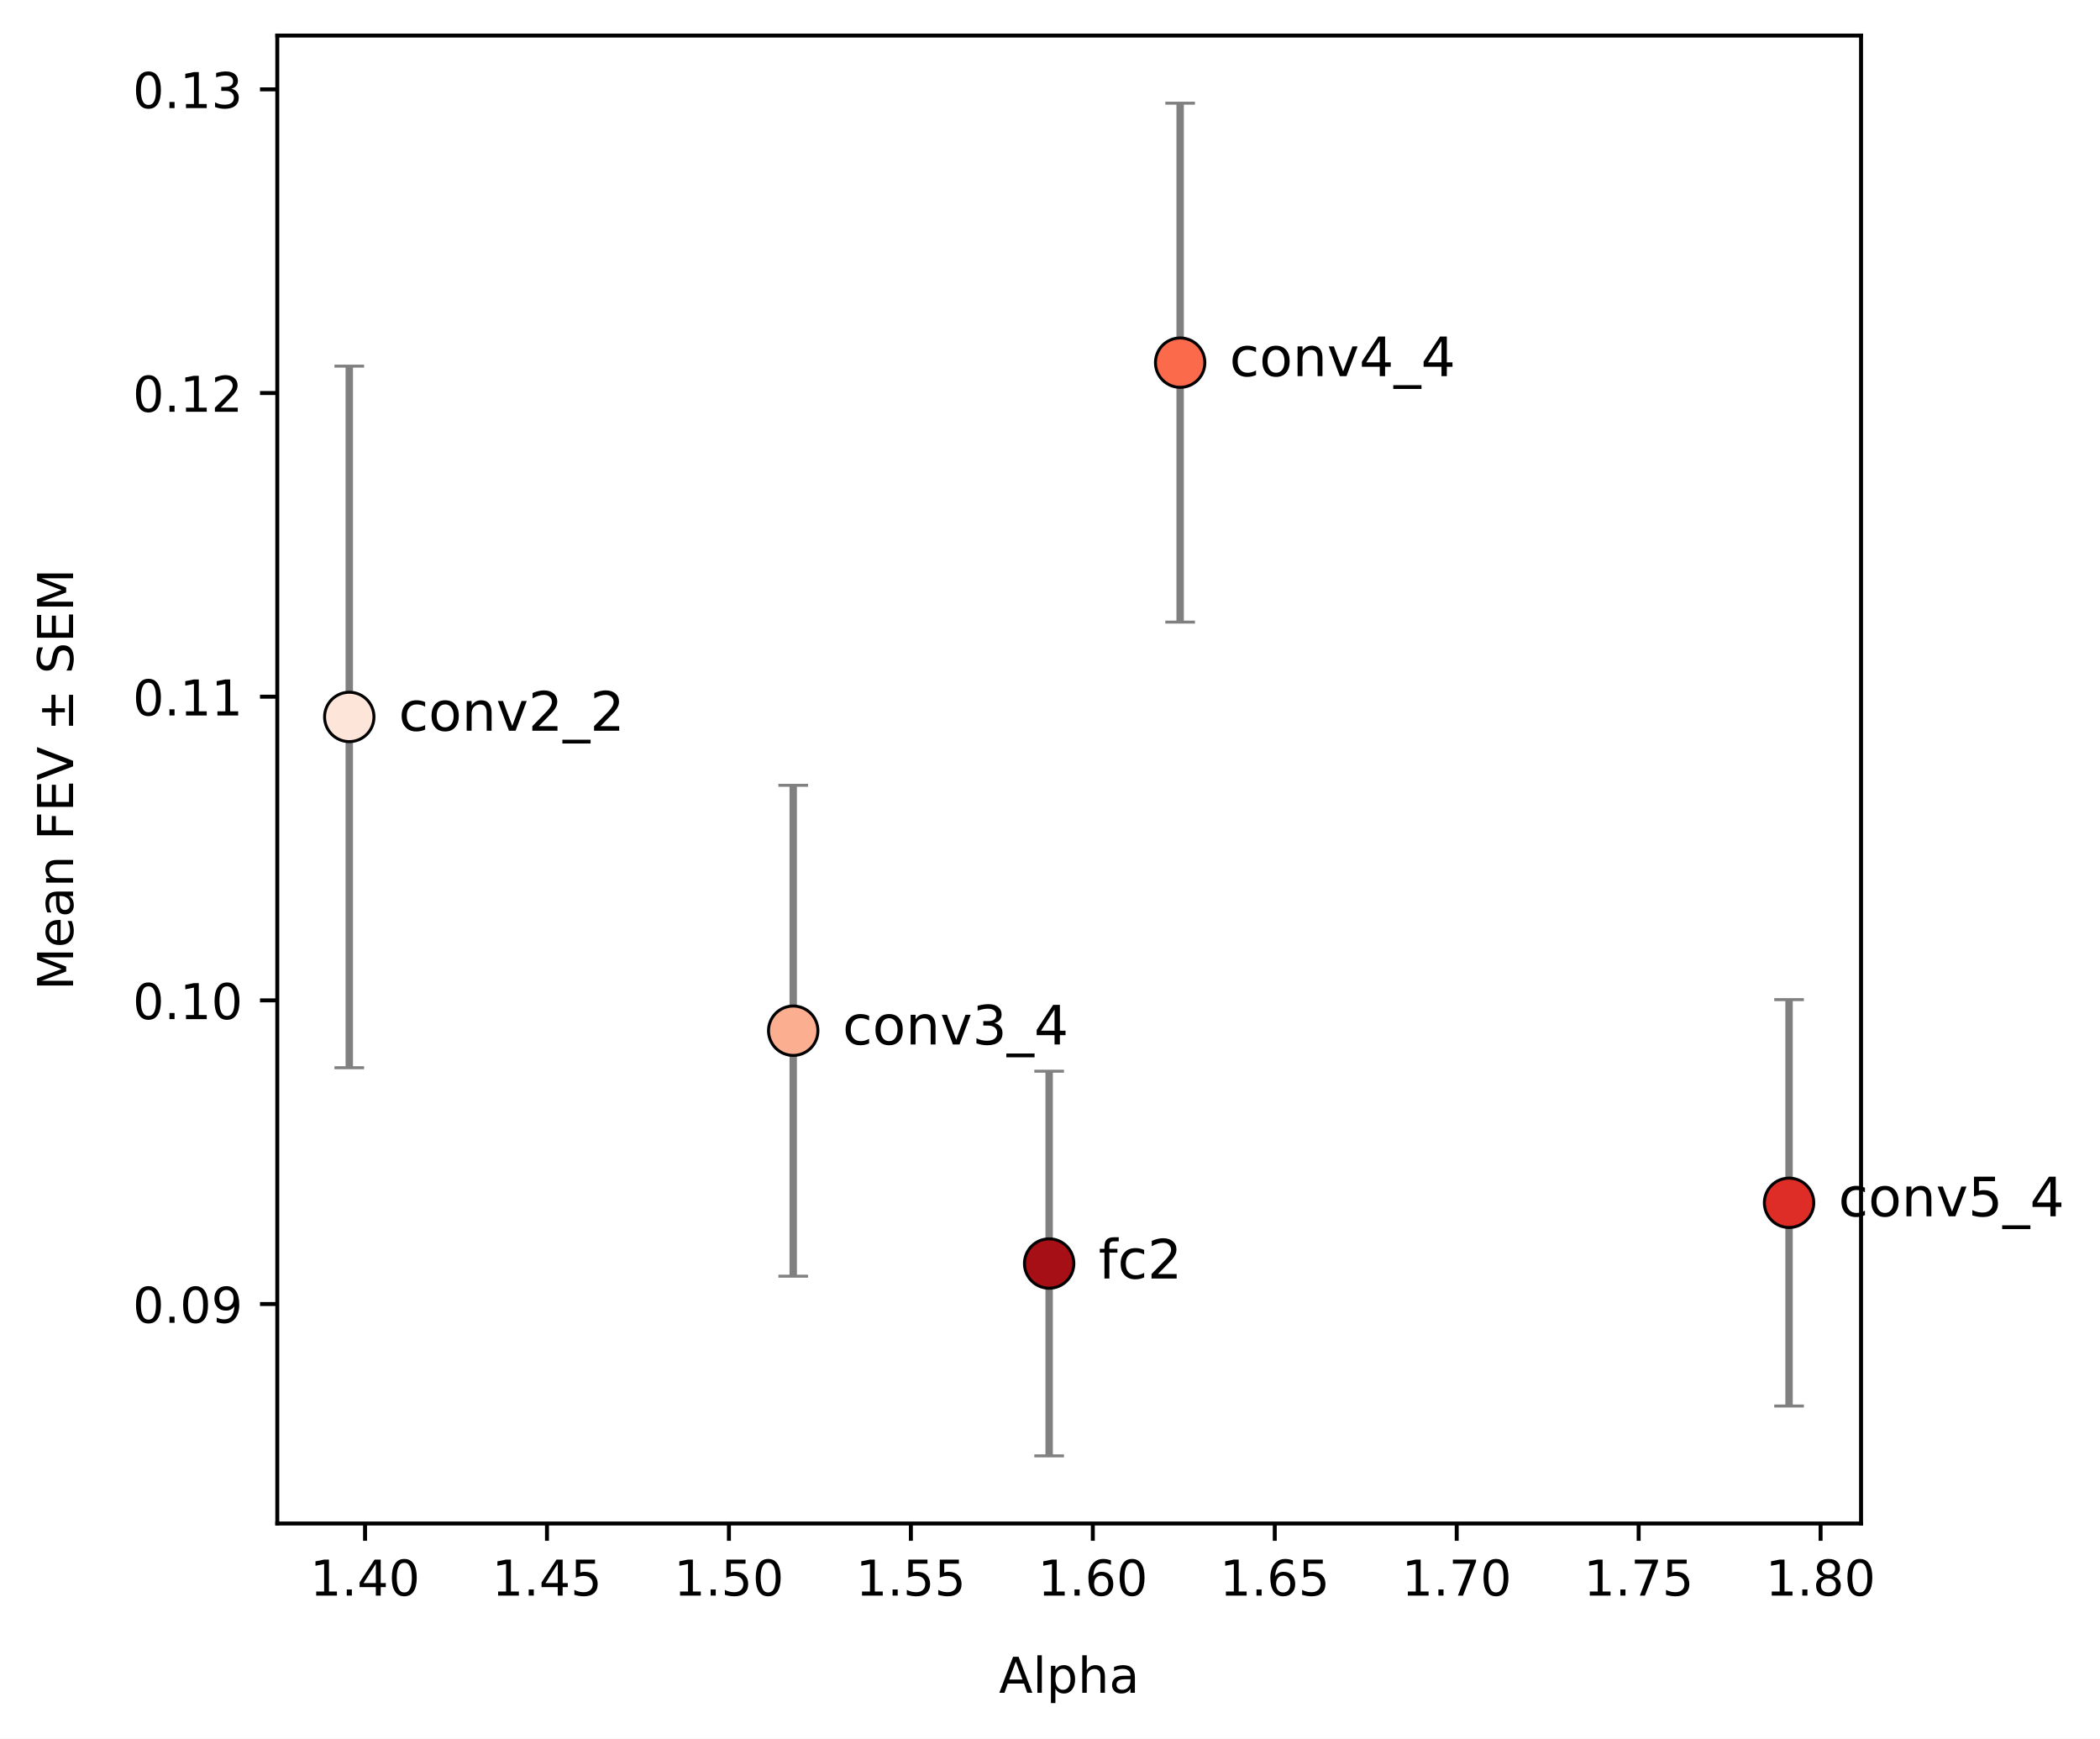
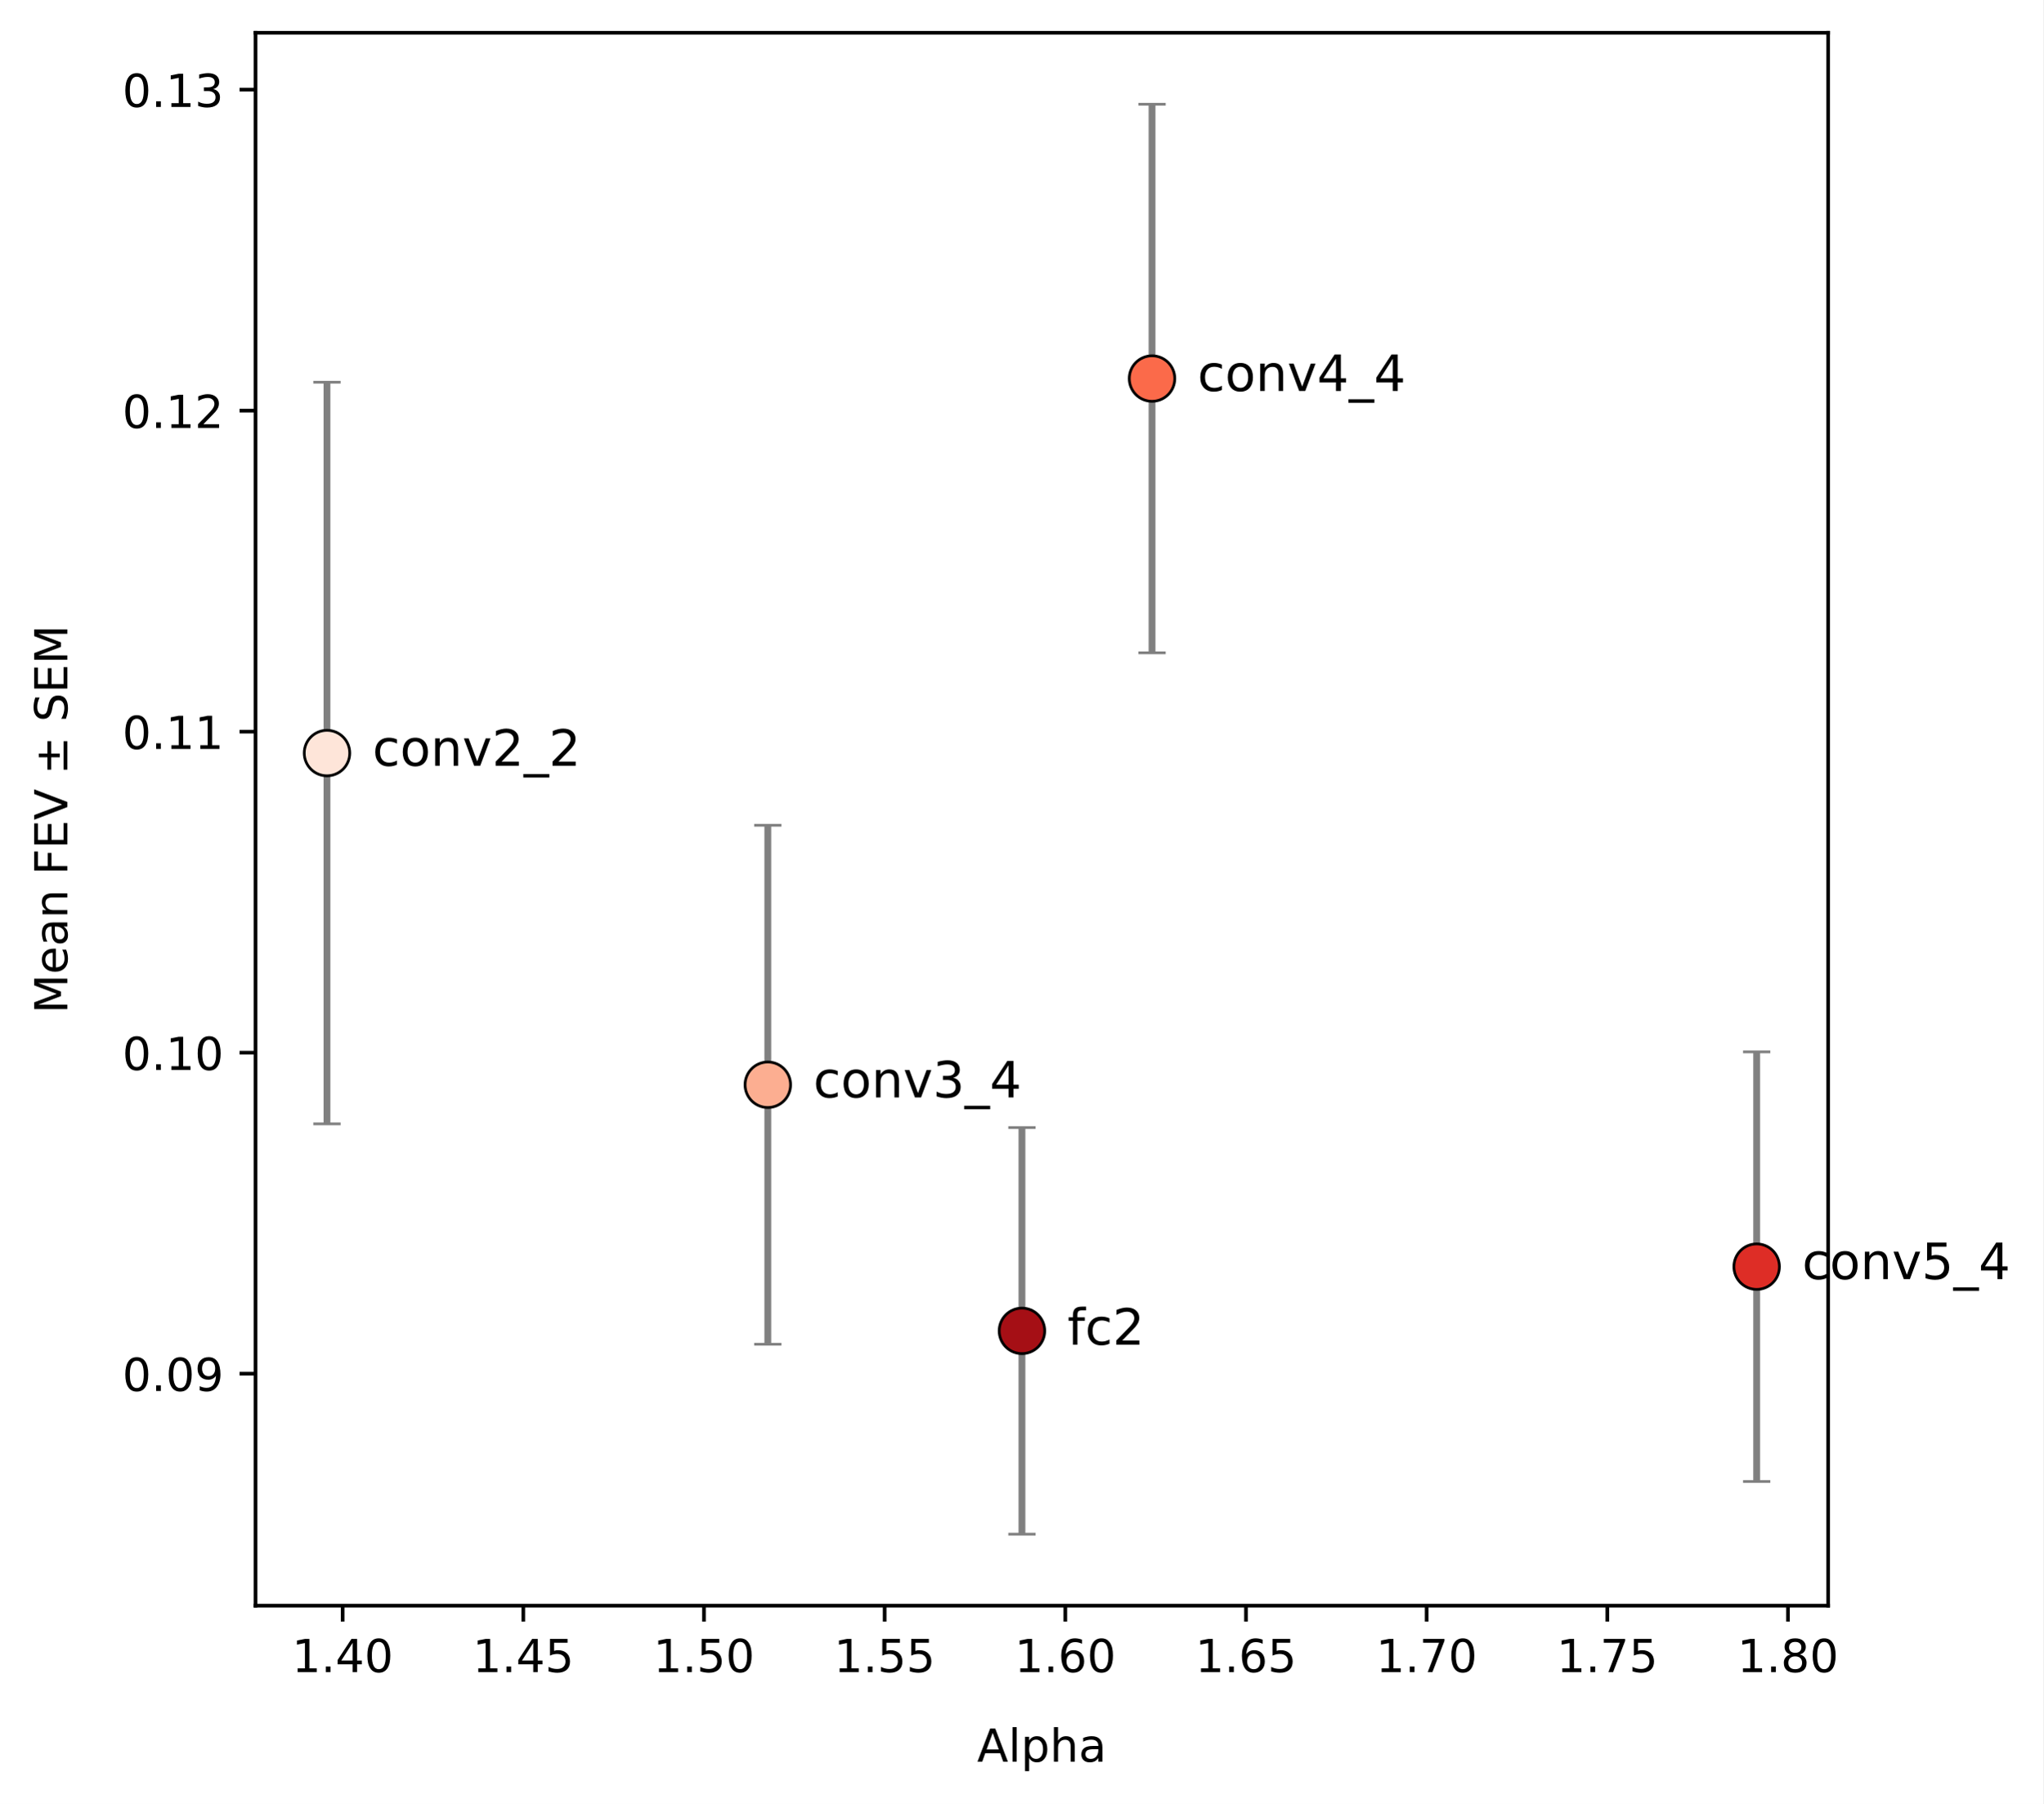
- <svg xmlns="http://www.w3.org/2000/svg" xmlns:xlink="http://www.w3.org/1999/xlink" width="425.204pt" height="351.996pt" viewBox="0 0 425.204 351.996" version="1.1">
+ <svg xmlns="http://www.w3.org/2000/svg" xmlns:xlink="http://www.w3.org/1999/xlink" width="448.993pt" height="396.356pt" viewBox="0 0 448.993 396.356" version="1.1">
  <defs>
    <style type="text/css">*{stroke-linejoin: round; stroke-linecap: butt}</style>
  </defs>
  <g id="figure_1">
    <g id="patch_1">
-       <path d="M -0 351.996  L 425.204 351.996  L 425.204 0  L -0 0  z " style="fill: #ffffff" />
+       <path d="M 0 396.356  L 448.993 396.356  L 448.993 -0  L 0 -0  z " style="fill: #ffffff" />
    </g>
    <g id="axes_1">
      <g id="patch_2">
-         <path d="M 56.144 308.44  L 376.822 308.44  L 376.822 7.2  L 56.144 7.2  z " style="fill: #ffffff" />
+         <path d="M 56.144 352.8  L 401.744 352.8  L 401.744 7.2  L 56.144 7.2  z " style="fill: #ffffff" />
      </g>
      <g id="matplotlib.axis_1">
        <g id="xtick_1">
          <g id="line2d_1">
            <defs>
-               <path id="m942250e772" d="M 0 0  L 0 3.5  " style="stroke: #000000; stroke-width: 0.8" />
+               <path id="m824ad84ca8" d="M 0 0  L 0 3.5  " style="stroke: #000000; stroke-width: 0.8" />
            </defs>
            <g>
-               <use xlink:href="#m942250e772" x="73.913" y="308.44" style="stroke: #000000; stroke-width: 0.8" />
+               <use xlink:href="#m824ad84ca8" x="75.294" y="352.8" style="stroke: #000000; stroke-width: 0.8" />
            </g>
          </g>
          <g id="text_1">
-             <g transform="translate(62.78 323.0384) scale(0.1 -0.1)">
+             <g transform="translate(64.16094 367.3984) scale(0.1 -0.1)">
              <defs>
                <path id="DejaVuSans-31" d="M 794 531  L 1825 531  L 1825 4091  L 703 3866  L 703 4441  L 1819 4666  L 2450 4666  L 2450 531  L 3481 531  L 3481 0  L 794 0  L 794 531  z " transform="scale(0.015625)" />
                <path id="DejaVuSans-2e" d="M 684 794  L 1344 794  L 1344 0  L 684 0  L 684 794  z " transform="scale(0.015625)" />
                <path id="DejaVuSans-34" d="M 2419 4116  L 825 1625  L 2419 1625  L 2419 4116  z M 2253 4666  L 3047 4666  L 3047 1625  L 3713 1625  L 3713 1100  L 3047 1100  L 3047 0  L 2419 0  L 2419 1100  L 313 1100  L 313 1709  L 2253 4666  z " transform="scale(0.015625)" />
                <path id="DejaVuSans-30" d="M 2034 4250  Q 1547 4250 1301 3770  Q 1056 3291 1056 2328  Q 1056 1369 1301 889  Q 1547 409 2034 409  Q 2525 409 2770 889  Q 3016 1369 3016 2328  Q 3016 3291 2770 3770  Q 2525 4250 2034 4250  z M 2034 4750  Q 2819 4750 3233 4129  Q 3647 3509 3647 2328  Q 3647 1150 3233 529  Q 2819 -91 2034 -91  Q 1250 -91 836 529  Q 422 1150 422 2328  Q 422 3509 836 4129  Q 1250 4750 2034 4750  z " transform="scale(0.015625)" />
              </defs>
              <use xlink:href="#DejaVuSans-31" />
              <use xlink:href="#DejaVuSans-2e" x="63.623" />
              <use xlink:href="#DejaVuSans-34" x="95.41" />
              <use xlink:href="#DejaVuSans-30" x="159.033" />
            </g>
          </g>
        </g>
        <g id="xtick_2">
          <g id="line2d_2">
            <g>
-               <use xlink:href="#m942250e772" x="110.753" y="308.44" style="stroke: #000000; stroke-width: 0.8" />
+               <use xlink:href="#m824ad84ca8" x="114.997" y="352.8" style="stroke: #000000; stroke-width: 0.8" />
            </g>
          </g>
          <g id="text_2">
-             <g transform="translate(99.6198 323.0384) scale(0.1 -0.1)">
+             <g transform="translate(103.8638 367.3984) scale(0.1 -0.1)">
              <defs>
                <path id="DejaVuSans-35" d="M 691 4666  L 3169 4666  L 3169 4134  L 1269 4134  L 1269 2991  Q 1406 3038 1543 3061  Q 1681 3084 1819 3084  Q 2600 3084 3056 2656  Q 3513 2228 3513 1497  Q 3513 744 3044 326  Q 2575 -91 1722 -91  Q 1428 -91 1123 -41  Q 819 9 494 109  L 494 744  Q 775 591 1075 516  Q 1375 441 1709 441  Q 2250 441 2565 725  Q 2881 1009 2881 1497  Q 2881 1984 2565 2268  Q 2250 2553 1709 2553  Q 1456 2553 1204 2497  Q 953 2441 691 2322  L 691 4666  z " transform="scale(0.015625)" />
              </defs>
              <use xlink:href="#DejaVuSans-31" />
              <use xlink:href="#DejaVuSans-2e" x="63.623" />
              <use xlink:href="#DejaVuSans-34" x="95.41" />
              <use xlink:href="#DejaVuSans-35" x="159.033" />
            </g>
          </g>
        </g>
        <g id="xtick_3">
          <g id="line2d_3">
            <g>
-               <use xlink:href="#m942250e772" x="147.592" y="308.44" style="stroke: #000000; stroke-width: 0.8" />
+               <use xlink:href="#m824ad84ca8" x="154.699" y="352.8" style="stroke: #000000; stroke-width: 0.8" />
            </g>
          </g>
          <g id="text_3">
-             <g transform="translate(136.4596 323.0384) scale(0.1 -0.1)">
+             <g transform="translate(143.5666 367.3984) scale(0.1 -0.1)">
              <use xlink:href="#DejaVuSans-31" />
              <use xlink:href="#DejaVuSans-2e" x="63.623" />
              <use xlink:href="#DejaVuSans-35" x="95.41" />
              <use xlink:href="#DejaVuSans-30" x="159.033" />
            </g>
          </g>
        </g>
        <g id="xtick_4">
          <g id="line2d_4">
            <g>
-               <use xlink:href="#m942250e772" x="184.432" y="308.44" style="stroke: #000000; stroke-width: 0.8" />
+               <use xlink:href="#m824ad84ca8" x="194.402" y="352.8" style="stroke: #000000; stroke-width: 0.8" />
            </g>
          </g>
          <g id="text_4">
-             <g transform="translate(173.2994 323.0384) scale(0.1 -0.1)">
+             <g transform="translate(183.2695 367.3984) scale(0.1 -0.1)">
              <use xlink:href="#DejaVuSans-31" />
              <use xlink:href="#DejaVuSans-2e" x="63.623" />
              <use xlink:href="#DejaVuSans-35" x="95.41" />
              <use xlink:href="#DejaVuSans-35" x="159.033" />
            </g>
          </g>
        </g>
        <g id="xtick_5">
          <g id="line2d_5">
            <g>
-               <use xlink:href="#m942250e772" x="221.272" y="308.44" style="stroke: #000000; stroke-width: 0.8" />
+               <use xlink:href="#m824ad84ca8" x="234.105" y="352.8" style="stroke: #000000; stroke-width: 0.8" />
            </g>
          </g>
          <g id="text_5">
-             <g transform="translate(210.1392 323.0384) scale(0.1 -0.1)">
+             <g transform="translate(222.9723 367.3984) scale(0.1 -0.1)">
              <defs>
                <path id="DejaVuSans-36" d="M 2113 2584  Q 1688 2584 1439 2293  Q 1191 2003 1191 1497  Q 1191 994 1439 701  Q 1688 409 2113 409  Q 2538 409 2786 701  Q 3034 994 3034 1497  Q 3034 2003 2786 2293  Q 2538 2584 2113 2584  z M 3366 4563  L 3366 3988  Q 3128 4100 2886 4159  Q 2644 4219 2406 4219  Q 1781 4219 1451 3797  Q 1122 3375 1075 2522  Q 1259 2794 1537 2939  Q 1816 3084 2150 3084  Q 2853 3084 3261 2657  Q 3669 2231 3669 1497  Q 3669 778 3244 343  Q 2819 -91 2113 -91  Q 1303 -91 875 529  Q 447 1150 447 2328  Q 447 3434 972 4092  Q 1497 4750 2381 4750  Q 2619 4750 2861 4703  Q 3103 4656 3366 4563  z " transform="scale(0.015625)" />
              </defs>
              <use xlink:href="#DejaVuSans-31" />
              <use xlink:href="#DejaVuSans-2e" x="63.623" />
              <use xlink:href="#DejaVuSans-36" x="95.41" />
              <use xlink:href="#DejaVuSans-30" x="159.033" />
            </g>
          </g>
        </g>
        <g id="xtick_6">
          <g id="line2d_6">
            <g>
-               <use xlink:href="#m942250e772" x="258.112" y="308.44" style="stroke: #000000; stroke-width: 0.8" />
+               <use xlink:href="#m824ad84ca8" x="273.808" y="352.8" style="stroke: #000000; stroke-width: 0.8" />
            </g>
          </g>
          <g id="text_6">
-             <g transform="translate(246.979 323.0384) scale(0.1 -0.1)">
+             <g transform="translate(262.6751 367.3984) scale(0.1 -0.1)">
              <use xlink:href="#DejaVuSans-31" />
              <use xlink:href="#DejaVuSans-2e" x="63.623" />
              <use xlink:href="#DejaVuSans-36" x="95.41" />
              <use xlink:href="#DejaVuSans-35" x="159.033" />
            </g>
          </g>
        </g>
        <g id="xtick_7">
          <g id="line2d_7">
            <g>
-               <use xlink:href="#m942250e772" x="294.952" y="308.44" style="stroke: #000000; stroke-width: 0.8" />
+               <use xlink:href="#m824ad84ca8" x="313.511" y="352.8" style="stroke: #000000; stroke-width: 0.8" />
            </g>
          </g>
          <g id="text_7">
-             <g transform="translate(283.8188 323.0384) scale(0.1 -0.1)">
+             <g transform="translate(302.378 367.3984) scale(0.1 -0.1)">
              <defs>
                <path id="DejaVuSans-37" d="M 525 4666  L 3525 4666  L 3525 4397  L 1831 0  L 1172 0  L 2766 4134  L 525 4134  L 525 4666  z " transform="scale(0.015625)" />
              </defs>
              <use xlink:href="#DejaVuSans-31" />
              <use xlink:href="#DejaVuSans-2e" x="63.623" />
              <use xlink:href="#DejaVuSans-37" x="95.41" />
              <use xlink:href="#DejaVuSans-30" x="159.033" />
            </g>
          </g>
        </g>
        <g id="xtick_8">
          <g id="line2d_8">
            <g>
-               <use xlink:href="#m942250e772" x="331.791" y="308.44" style="stroke: #000000; stroke-width: 0.8" />
+               <use xlink:href="#m824ad84ca8" x="353.214" y="352.8" style="stroke: #000000; stroke-width: 0.8" />
            </g>
          </g>
          <g id="text_8">
-             <g transform="translate(320.6586 323.0384) scale(0.1 -0.1)">
+             <g transform="translate(342.0808 367.3984) scale(0.1 -0.1)">
              <use xlink:href="#DejaVuSans-31" />
              <use xlink:href="#DejaVuSans-2e" x="63.623" />
              <use xlink:href="#DejaVuSans-37" x="95.41" />
              <use xlink:href="#DejaVuSans-35" x="159.033" />
            </g>
          </g>
        </g>
        <g id="xtick_9">
          <g id="line2d_9">
            <g>
-               <use xlink:href="#m942250e772" x="368.631" y="308.44" style="stroke: #000000; stroke-width: 0.8" />
+               <use xlink:href="#m824ad84ca8" x="392.916" y="352.8" style="stroke: #000000; stroke-width: 0.8" />
            </g>
          </g>
          <g id="text_9">
-             <g transform="translate(357.4984 323.0384) scale(0.1 -0.1)">
+             <g transform="translate(381.7837 367.3984) scale(0.1 -0.1)">
              <defs>
                <path id="DejaVuSans-38" d="M 2034 2216  Q 1584 2216 1326 1975  Q 1069 1734 1069 1313  Q 1069 891 1326 650  Q 1584 409 2034 409  Q 2484 409 2743 651  Q 3003 894 3003 1313  Q 3003 1734 2745 1975  Q 2488 2216 2034 2216  z M 1403 2484  Q 997 2584 770 2862  Q 544 3141 544 3541  Q 544 4100 942 4425  Q 1341 4750 2034 4750  Q 2731 4750 3128 4425  Q 3525 4100 3525 3541  Q 3525 3141 3298 2862  Q 3072 2584 2669 2484  Q 3125 2378 3379 2068  Q 3634 1759 3634 1313  Q 3634 634 3220 271  Q 2806 -91 2034 -91  Q 1263 -91 848 271  Q 434 634 434 1313  Q 434 1759 690 2068  Q 947 2378 1403 2484  z M 1172 3481  Q 1172 3119 1398 2916  Q 1625 2713 2034 2713  Q 2441 2713 2670 2916  Q 2900 3119 2900 3481  Q 2900 3844 2670 4047  Q 2441 4250 2034 4250  Q 1625 4250 1398 4047  Q 1172 3844 1172 3481  z " transform="scale(0.015625)" />
              </defs>
              <use xlink:href="#DejaVuSans-31" />
              <use xlink:href="#DejaVuSans-2e" x="63.623" />
              <use xlink:href="#DejaVuSans-38" x="95.41" />
              <use xlink:href="#DejaVuSans-30" x="159.033" />
            </g>
          </g>
        </g>
        <g id="text_10">
-           <g transform="translate(202.2664 342.7166) scale(0.1 -0.1)">
+           <g transform="translate(214.7273 387.0766) scale(0.1 -0.1)">
            <defs>
              <path id="DejaVuSans-41" d="M 2188 4044  L 1331 1722  L 3047 1722  L 2188 4044  z M 1831 4666  L 2547 4666  L 4325 0  L 3669 0  L 3244 1197  L 1141 1197  L 716 0  L 50 0  L 1831 4666  z " transform="scale(0.015625)" />
              <path id="DejaVuSans-6c" d="M 603 4863  L 1178 4863  L 1178 0  L 603 0  L 603 4863  z " transform="scale(0.015625)" />
              <path id="DejaVuSans-70" d="M 1159 525  L 1159 -1331  L 581 -1331  L 581 3500  L 1159 3500  L 1159 2969  Q 1341 3281 1617 3432  Q 1894 3584 2278 3584  Q 2916 3584 3314 3078  Q 3713 2572 3713 1747  Q 3713 922 3314 415  Q 2916 -91 2278 -91  Q 1894 -91 1617 61  Q 1341 213 1159 525  z M 3116 1747  Q 3116 2381 2855 2742  Q 2594 3103 2138 3103  Q 1681 3103 1420 2742  Q 1159 2381 1159 1747  Q 1159 1113 1420 752  Q 1681 391 2138 391  Q 2594 391 2855 752  Q 3116 1113 3116 1747  z " transform="scale(0.015625)" />
              <path id="DejaVuSans-68" d="M 3513 2113  L 3513 0  L 2938 0  L 2938 2094  Q 2938 2591 2744 2837  Q 2550 3084 2163 3084  Q 1697 3084 1428 2787  Q 1159 2491 1159 1978  L 1159 0  L 581 0  L 581 4863  L 1159 4863  L 1159 2956  Q 1366 3272 1645 3428  Q 1925 3584 2291 3584  Q 2894 3584 3203 3211  Q 3513 2838 3513 2113  z " transform="scale(0.015625)" />
              <path id="DejaVuSans-61" d="M 2194 1759  Q 1497 1759 1228 1600  Q 959 1441 959 1056  Q 959 750 1161 570  Q 1363 391 1709 391  Q 2188 391 2477 730  Q 2766 1069 2766 1631  L 2766 1759  L 2194 1759  z M 3341 1997  L 3341 0  L 2766 0  L 2766 531  Q 2569 213 2275 61  Q 1981 -91 1556 -91  Q 1019 -91 701 211  Q 384 513 384 1019  Q 384 1609 779 1909  Q 1175 2209 1959 2209  L 2766 2209  L 2766 2266  Q 2766 2663 2505 2880  Q 2244 3097 1772 3097  Q 1472 3097 1187 3025  Q 903 2953 641 2809  L 641 3341  Q 956 3463 1253 3523  Q 1550 3584 1831 3584  Q 2591 3584 2966 3190  Q 3341 2797 3341 1997  z " transform="scale(0.015625)" />
            </defs>
            <use xlink:href="#DejaVuSans-41" />
            <use xlink:href="#DejaVuSans-6c" x="68.408" />
            <use xlink:href="#DejaVuSans-70" x="96.191" />
            <use xlink:href="#DejaVuSans-68" x="159.668" />
            <use xlink:href="#DejaVuSans-61" x="223.047" />
          </g>
        </g>
      </g>
      <g id="matplotlib.axis_2">
        <g id="ytick_1">
          <g id="line2d_10">
            <defs>
-               <path id="m3e4d549c17" d="M 0 0  L -3.5 0  " style="stroke: #000000; stroke-width: 0.8" />
+               <path id="m3bb101750a" d="M 0 0  L -3.5 0  " style="stroke: #000000; stroke-width: 0.8" />
            </defs>
            <g>
-               <use xlink:href="#m3e4d549c17" x="56.144" y="264.007" style="stroke: #000000; stroke-width: 0.8" />
+               <use xlink:href="#m3bb101750a" x="56.144" y="301.824" style="stroke: #000000; stroke-width: 0.8" />
            </g>
          </g>
          <g id="text_11">
-             <g transform="translate(26.87813 267.8067) scale(0.1 -0.1)">
+             <g transform="translate(26.87813 305.6237) scale(0.1 -0.1)">
              <defs>
                <path id="DejaVuSans-39" d="M 703 97  L 703 672  Q 941 559 1184 500  Q 1428 441 1663 441  Q 2288 441 2617 861  Q 2947 1281 2994 2138  Q 2813 1869 2534 1725  Q 2256 1581 1919 1581  Q 1219 1581 811 2004  Q 403 2428 403 3163  Q 403 3881 828 4315  Q 1253 4750 1959 4750  Q 2769 4750 3195 4129  Q 3622 3509 3622 2328  Q 3622 1225 3098 567  Q 2575 -91 1691 -91  Q 1453 -91 1209 -44  Q 966 3 703 97  z M 1959 2075  Q 2384 2075 2632 2365  Q 2881 2656 2881 3163  Q 2881 3666 2632 3958  Q 2384 4250 1959 4250  Q 1534 4250 1286 3958  Q 1038 3666 1038 3163  Q 1038 2656 1286 2365  Q 1534 2075 1959 2075  z " transform="scale(0.015625)" />
              </defs>
              <use xlink:href="#DejaVuSans-30" />
              <use xlink:href="#DejaVuSans-2e" x="63.623" />
              <use xlink:href="#DejaVuSans-30" x="95.41" />
              <use xlink:href="#DejaVuSans-39" x="159.033" />
            </g>
          </g>
        </g>
        <g id="ytick_2">
          <g id="line2d_11">
            <g>
-               <use xlink:href="#m3e4d549c17" x="56.144" y="202.528" style="stroke: #000000; stroke-width: 0.8" />
+               <use xlink:href="#m3bb101750a" x="56.144" y="231.292" style="stroke: #000000; stroke-width: 0.8" />
            </g>
          </g>
          <g id="text_12">
-             <g transform="translate(26.87813 206.3272) scale(0.1 -0.1)">
+             <g transform="translate(26.87813 235.0908) scale(0.1 -0.1)">
              <use xlink:href="#DejaVuSans-30" />
              <use xlink:href="#DejaVuSans-2e" x="63.623" />
              <use xlink:href="#DejaVuSans-31" x="95.41" />
              <use xlink:href="#DejaVuSans-30" x="159.033" />
            </g>
          </g>
        </g>
        <g id="ytick_3">
          <g id="line2d_12">
            <g>
-               <use xlink:href="#m3e4d549c17" x="56.144" y="141.048" style="stroke: #000000; stroke-width: 0.8" />
+               <use xlink:href="#m3bb101750a" x="56.144" y="160.759" style="stroke: #000000; stroke-width: 0.8" />
            </g>
          </g>
          <g id="text_13">
-             <g transform="translate(26.87813 144.8476) scale(0.1 -0.1)">
+             <g transform="translate(26.87813 164.5579) scale(0.1 -0.1)">
              <use xlink:href="#DejaVuSans-30" />
              <use xlink:href="#DejaVuSans-2e" x="63.623" />
              <use xlink:href="#DejaVuSans-31" x="95.41" />
              <use xlink:href="#DejaVuSans-31" x="159.033" />
            </g>
          </g>
        </g>
        <g id="ytick_4">
          <g id="line2d_13">
            <g>
-               <use xlink:href="#m3e4d549c17" x="56.144" y="79.569" style="stroke: #000000; stroke-width: 0.8" />
+               <use xlink:href="#m3bb101750a" x="56.144" y="90.226" style="stroke: #000000; stroke-width: 0.8" />
            </g>
          </g>
          <g id="text_14">
-             <g transform="translate(26.87813 83.36805) scale(0.1 -0.1)">
+             <g transform="translate(26.87813 94.02495) scale(0.1 -0.1)">
              <defs>
                <path id="DejaVuSans-32" d="M 1228 531  L 3431 531  L 3431 0  L 469 0  L 469 531  Q 828 903 1448 1529  Q 2069 2156 2228 2338  Q 2531 2678 2651 2914  Q 2772 3150 2772 3378  Q 2772 3750 2511 3984  Q 2250 4219 1831 4219  Q 1534 4219 1204 4116  Q 875 4013 500 3803  L 500 4441  Q 881 4594 1212 4672  Q 1544 4750 1819 4750  Q 2544 4750 2975 4387  Q 3406 4025 3406 3419  Q 3406 3131 3298 2873  Q 3191 2616 2906 2266  Q 2828 2175 2409 1742  Q 1991 1309 1228 531  z " transform="scale(0.015625)" />
              </defs>
              <use xlink:href="#DejaVuSans-30" />
              <use xlink:href="#DejaVuSans-2e" x="63.623" />
              <use xlink:href="#DejaVuSans-31" x="95.41" />
              <use xlink:href="#DejaVuSans-32" x="159.033" />
            </g>
          </g>
        </g>
        <g id="ytick_5">
          <g id="line2d_14">
            <g>
-               <use xlink:href="#m3e4d549c17" x="56.144" y="18.089" style="stroke: #000000; stroke-width: 0.8" />
+               <use xlink:href="#m3bb101750a" x="56.144" y="19.693" style="stroke: #000000; stroke-width: 0.8" />
            </g>
          </g>
          <g id="text_15">
-             <g transform="translate(26.87813 21.8885) scale(0.1 -0.1)">
+             <g transform="translate(26.87813 23.49204) scale(0.1 -0.1)">
              <defs>
                <path id="DejaVuSans-33" d="M 2597 2516  Q 3050 2419 3304 2112  Q 3559 1806 3559 1356  Q 3559 666 3084 287  Q 2609 -91 1734 -91  Q 1441 -91 1130 -33  Q 819 25 488 141  L 488 750  Q 750 597 1062 519  Q 1375 441 1716 441  Q 2309 441 2620 675  Q 2931 909 2931 1356  Q 2931 1769 2642 2001  Q 2353 2234 1838 2234  L 1294 2234  L 1294 2753  L 1863 2753  Q 2328 2753 2575 2939  Q 2822 3125 2822 3475  Q 2822 3834 2567 4026  Q 2313 4219 1838 4219  Q 1578 4219 1281 4162  Q 984 4106 628 3988  L 628 4550  Q 988 4650 1302 4700  Q 1616 4750 1894 4750  Q 2613 4750 3031 4423  Q 3450 4097 3450 3541  Q 3450 3153 3228 2886  Q 3006 2619 2597 2516  z " transform="scale(0.015625)" />
              </defs>
              <use xlink:href="#DejaVuSans-30" />
              <use xlink:href="#DejaVuSans-2e" x="63.623" />
              <use xlink:href="#DejaVuSans-31" x="95.41" />
              <use xlink:href="#DejaVuSans-33" x="159.033" />
            </g>
          </g>
        </g>
        <g id="text_16">
-           <g transform="translate(14.79844 200.5036) rotate(-90) scale(0.1 -0.1)">
+           <g transform="translate(14.79844 222.6836) rotate(-90) scale(0.1 -0.1)">
            <defs>
              <path id="DejaVuSans-4d" d="M 628 4666  L 1569 4666  L 2759 1491  L 3956 4666  L 4897 4666  L 4897 0  L 4281 0  L 4281 4097  L 3078 897  L 2444 897  L 1241 4097  L 1241 0  L 628 0  L 628 4666  z " transform="scale(0.015625)" />
              <path id="DejaVuSans-65" d="M 3597 1894  L 3597 1613  L 953 1613  Q 991 1019 1311 708  Q 1631 397 2203 397  Q 2534 397 2845 478  Q 3156 559 3463 722  L 3463 178  Q 3153 47 2828 -22  Q 2503 -91 2169 -91  Q 1331 -91 842 396  Q 353 884 353 1716  Q 353 2575 817 3079  Q 1281 3584 2069 3584  Q 2775 3584 3186 3129  Q 3597 2675 3597 1894  z M 3022 2063  Q 3016 2534 2758 2815  Q 2500 3097 2075 3097  Q 1594 3097 1305 2825  Q 1016 2553 972 2059  L 3022 2063  z " transform="scale(0.015625)" />
              <path id="DejaVuSans-6e" d="M 3513 2113  L 3513 0  L 2938 0  L 2938 2094  Q 2938 2591 2744 2837  Q 2550 3084 2163 3084  Q 1697 3084 1428 2787  Q 1159 2491 1159 1978  L 1159 0  L 581 0  L 581 3500  L 1159 3500  L 1159 2956  Q 1366 3272 1645 3428  Q 1925 3584 2291 3584  Q 2894 3584 3203 3211  Q 3513 2838 3513 2113  z " transform="scale(0.015625)" />
              <path id="DejaVuSans-20" transform="scale(0.015625)" />
              <path id="DejaVuSans-46" d="M 628 4666  L 3309 4666  L 3309 4134  L 1259 4134  L 1259 2759  L 3109 2759  L 3109 2228  L 1259 2228  L 1259 0  L 628 0  L 628 4666  z " transform="scale(0.015625)" />
              <path id="DejaVuSans-45" d="M 628 4666  L 3578 4666  L 3578 4134  L 1259 4134  L 1259 2753  L 3481 2753  L 3481 2222  L 1259 2222  L 1259 531  L 3634 531  L 3634 0  L 628 0  L 628 4666  z " transform="scale(0.015625)" />
              <path id="DejaVuSans-56" d="M 1831 0  L 50 4666  L 709 4666  L 2188 738  L 3669 4666  L 4325 4666  L 2547 0  L 1831 0  z " transform="scale(0.015625)" />
              <path id="DejaVuSans-b1" d="M 2944 4013  L 2944 2803  L 4684 2803  L 4684 2272  L 2944 2272  L 2944 1063  L 2419 1063  L 2419 2272  L 678 2272  L 678 2803  L 2419 2803  L 2419 4013  L 2944 4013  z M 678 531  L 4684 531  L 4684 0  L 678 0  L 678 531  z " transform="scale(0.015625)" />
              <path id="DejaVuSans-53" d="M 3425 4513  L 3425 3897  Q 3066 4069 2747 4153  Q 2428 4238 2131 4238  Q 1616 4238 1336 4038  Q 1056 3838 1056 3469  Q 1056 3159 1242 3001  Q 1428 2844 1947 2747  L 2328 2669  Q 3034 2534 3370 2195  Q 3706 1856 3706 1288  Q 3706 609 3251 259  Q 2797 -91 1919 -91  Q 1588 -91 1214 -16  Q 841 59 441 206  L 441 856  Q 825 641 1194 531  Q 1563 422 1919 422  Q 2459 422 2753 634  Q 3047 847 3047 1241  Q 3047 1584 2836 1778  Q 2625 1972 2144 2069  L 1759 2144  Q 1053 2284 737 2584  Q 422 2884 422 3419  Q 422 4038 858 4394  Q 1294 4750 2059 4750  Q 2388 4750 2728 4690  Q 3069 4631 3425 4513  z " transform="scale(0.015625)" />
            </defs>
            <use xlink:href="#DejaVuSans-4d" />
            <use xlink:href="#DejaVuSans-65" x="86.279" />
            <use xlink:href="#DejaVuSans-61" x="147.803" />
            <use xlink:href="#DejaVuSans-6e" x="209.082" />
            <use xlink:href="#DejaVuSans-20" x="272.461" />
            <use xlink:href="#DejaVuSans-46" x="304.248" />
            <use xlink:href="#DejaVuSans-45" x="361.768" />
            <use xlink:href="#DejaVuSans-56" x="424.951" />
            <use xlink:href="#DejaVuSans-20" x="493.359" />
            <use xlink:href="#DejaVuSans-b1" x="525.146" />
            <use xlink:href="#DejaVuSans-20" x="608.936" />
            <use xlink:href="#DejaVuSans-53" x="640.723" />
            <use xlink:href="#DejaVuSans-45" x="704.199" />
            <use xlink:href="#DejaVuSans-4d" x="767.383" />
          </g>
        </g>
      </g>
      <g id="LineCollection_1">
-         <path d="M 70.72 216.167  L 70.72 74.127  " clip-path="url(#p1fa1e41ebb)" style="fill: none; stroke: #808080; stroke-width: 1.5" />
+         <path d="M 71.853 246.939  L 71.853 83.983  " clip-path="url(#p521978b4a4)" style="fill: none; stroke: #808080; stroke-width: 1.5" />
      </g>
      <g id="line2d_15">
        <defs>
-           <path id="mb0746f882e" d="M 3 0  L -3 -0  " style="stroke: #808080; stroke-width: 0.6" />
-         </defs>
-         <g clip-path="url(#p1fa1e41ebb)">
-           <use xlink:href="#mb0746f882e" x="70.72" y="216.167" style="fill: #808080; stroke: #808080; stroke-width: 0.6" />
+           <path id="mefb7165af8" d="M 3 0  L -3 -0  " style="stroke: #808080; stroke-width: 0.6" />
+         </defs>
+         <g clip-path="url(#p521978b4a4)">
+           <use xlink:href="#mefb7165af8" x="71.853" y="246.939" style="fill: #808080; stroke: #808080; stroke-width: 0.6" />
        </g>
      </g>
      <g id="line2d_16">
-         <g clip-path="url(#p1fa1e41ebb)">
-           <use xlink:href="#mb0746f882e" x="70.72" y="74.127" style="fill: #808080; stroke: #808080; stroke-width: 0.6" />
+         <g clip-path="url(#p521978b4a4)">
+           <use xlink:href="#mefb7165af8" x="71.853" y="83.983" style="fill: #808080; stroke: #808080; stroke-width: 0.6" />
        </g>
      </g>
      <g id="LineCollection_2">
-         <path d="M 160.609 258.369  L 160.609 158.983  " clip-path="url(#p1fa1e41ebb)" style="fill: none; stroke: #808080; stroke-width: 1.5" />
+         <path d="M 168.728 295.356  L 168.728 181.334  " clip-path="url(#p521978b4a4)" style="fill: none; stroke: #808080; stroke-width: 1.5" />
      </g>
      <g id="line2d_17">
-         <g clip-path="url(#p1fa1e41ebb)">
-           <use xlink:href="#mb0746f882e" x="160.609" y="258.369" style="fill: #808080; stroke: #808080; stroke-width: 0.6" />
+         <g clip-path="url(#p521978b4a4)">
+           <use xlink:href="#mefb7165af8" x="168.728" y="295.356" style="fill: #808080; stroke: #808080; stroke-width: 0.6" />
        </g>
      </g>
      <g id="line2d_18">
-         <g clip-path="url(#p1fa1e41ebb)">
-           <use xlink:href="#mb0746f882e" x="160.609" y="158.983" style="fill: #808080; stroke: #808080; stroke-width: 0.6" />
+         <g clip-path="url(#p521978b4a4)">
+           <use xlink:href="#mefb7165af8" x="168.728" y="181.334" style="fill: #808080; stroke: #808080; stroke-width: 0.6" />
        </g>
      </g>
      <g id="LineCollection_3">
-         <path d="M 238.955 125.949  L 238.955 20.893  " clip-path="url(#p1fa1e41ebb)" style="fill: none; stroke: #808080; stroke-width: 1.5" />
+         <path d="M 253.162 143.436  L 253.162 22.909  " clip-path="url(#p521978b4a4)" style="fill: none; stroke: #808080; stroke-width: 1.5" />
      </g>
      <g id="line2d_19">
-         <g clip-path="url(#p1fa1e41ebb)">
-           <use xlink:href="#mb0746f882e" x="238.955" y="125.949" style="fill: #808080; stroke: #808080; stroke-width: 0.6" />
+         <g clip-path="url(#p521978b4a4)">
+           <use xlink:href="#mefb7165af8" x="253.162" y="143.436" style="fill: #808080; stroke: #808080; stroke-width: 0.6" />
        </g>
      </g>
      <g id="line2d_20">
-         <g clip-path="url(#p1fa1e41ebb)">
-           <use xlink:href="#mb0746f882e" x="238.955" y="20.893" style="fill: #808080; stroke: #808080; stroke-width: 0.6" />
+         <g clip-path="url(#p521978b4a4)">
+           <use xlink:href="#mefb7165af8" x="253.162" y="22.909" style="fill: #808080; stroke: #808080; stroke-width: 0.6" />
        </g>
      </g>
      <g id="LineCollection_4">
-         <path d="M 362.246 284.654  L 362.246 202.375  " clip-path="url(#p1fa1e41ebb)" style="fill: none; stroke: #808080; stroke-width: 1.5" />
+         <path d="M 386.035 325.511  L 386.035 231.116  " clip-path="url(#p521978b4a4)" style="fill: none; stroke: #808080; stroke-width: 1.5" />
      </g>
      <g id="line2d_21">
-         <g clip-path="url(#p1fa1e41ebb)">
-           <use xlink:href="#mb0746f882e" x="362.246" y="284.654" style="fill: #808080; stroke: #808080; stroke-width: 0.6" />
+         <g clip-path="url(#p521978b4a4)">
+           <use xlink:href="#mefb7165af8" x="386.035" y="325.511" style="fill: #808080; stroke: #808080; stroke-width: 0.6" />
        </g>
      </g>
      <g id="line2d_22">
-         <g clip-path="url(#p1fa1e41ebb)">
-           <use xlink:href="#mb0746f882e" x="362.246" y="202.375" style="fill: #808080; stroke: #808080; stroke-width: 0.6" />
+         <g clip-path="url(#p521978b4a4)">
+           <use xlink:href="#mefb7165af8" x="386.035" y="231.116" style="fill: #808080; stroke: #808080; stroke-width: 0.6" />
        </g>
      </g>
      <g id="LineCollection_5">
-         <path d="M 212.43 294.747  L 212.43 216.873  " clip-path="url(#p1fa1e41ebb)" style="fill: none; stroke: #808080; stroke-width: 1.5" />
+         <path d="M 224.576 337.091  L 224.576 247.749  " clip-path="url(#p521978b4a4)" style="fill: none; stroke: #808080; stroke-width: 1.5" />
      </g>
      <g id="line2d_23">
-         <g clip-path="url(#p1fa1e41ebb)">
-           <use xlink:href="#mb0746f882e" x="212.43" y="294.747" style="fill: #808080; stroke: #808080; stroke-width: 0.6" />
+         <g clip-path="url(#p521978b4a4)">
+           <use xlink:href="#mefb7165af8" x="224.576" y="337.091" style="fill: #808080; stroke: #808080; stroke-width: 0.6" />
        </g>
      </g>
      <g id="line2d_24">
-         <g clip-path="url(#p1fa1e41ebb)">
-           <use xlink:href="#mb0746f882e" x="212.43" y="216.873" style="fill: #808080; stroke: #808080; stroke-width: 0.6" />
+         <g clip-path="url(#p521978b4a4)">
+           <use xlink:href="#mefb7165af8" x="224.576" y="247.749" style="fill: #808080; stroke: #808080; stroke-width: 0.6" />
        </g>
      </g>
      <g id="line2d_25">
        <defs>
-           <path id="m60cb21775a" d="M 0 5  C 1.326 5 2.598 4.473 3.536 3.536  C 4.473 2.598 5 1.326 5 0  C 5 -1.326 4.473 -2.598 3.536 -3.536  C 2.598 -4.473 1.326 -5 0 -5  C -1.326 -5 -2.598 -4.473 -3.536 -3.536  C -4.473 -2.598 -5 -1.326 -5 0  C -5 1.326 -4.473 2.598 -3.536 3.536  C -2.598 4.473 -1.326 5 0 5  z " style="stroke: #000000; stroke-width: 0.6" />
-         </defs>
-         <g clip-path="url(#p1fa1e41ebb)">
-           <use xlink:href="#m60cb21775a" x="70.72" y="145.147" style="fill: #fee5d9; stroke: #000000; stroke-width: 0.6" />
+           <path id="mf80d4d02e3" d="M 0 5  C 1.326 5 2.598 4.473 3.536 3.536  C 4.473 2.598 5 1.326 5 0  C 5 -1.326 4.473 -2.598 3.536 -3.536  C 2.598 -4.473 1.326 -5 0 -5  C -1.326 -5 -2.598 -4.473 -3.536 -3.536  C -4.473 -2.598 -5 -1.326 -5 0  C -5 1.326 -4.473 2.598 -3.536 3.536  C -2.598 4.473 -1.326 5 0 5  z " style="stroke: #000000; stroke-width: 0.6" />
+         </defs>
+         <g clip-path="url(#p521978b4a4)">
+           <use xlink:href="#mf80d4d02e3" x="71.853" y="165.461" style="fill: #fee5d9; stroke: #000000; stroke-width: 0.6" />
        </g>
      </g>
      <g id="line2d_26">
        <defs>
-           <path id="m065b417c27" d="M 0 5  C 1.326 5 2.598 4.473 3.536 3.536  C 4.473 2.598 5 1.326 5 0  C 5 -1.326 4.473 -2.598 3.536 -3.536  C 2.598 -4.473 1.326 -5 0 -5  C -1.326 -5 -2.598 -4.473 -3.536 -3.536  C -4.473 -2.598 -5 -1.326 -5 0  C -5 1.326 -4.473 2.598 -3.536 3.536  C -2.598 4.473 -1.326 5 0 5  z " style="stroke: #000000; stroke-width: 0.6" />
-         </defs>
-         <g clip-path="url(#p1fa1e41ebb)">
-           <use xlink:href="#m065b417c27" x="160.609" y="208.676" style="fill: #fcae91; stroke: #000000; stroke-width: 0.6" />
+           <path id="mcbc8895815" d="M 0 5  C 1.326 5 2.598 4.473 3.536 3.536  C 4.473 2.598 5 1.326 5 0  C 5 -1.326 4.473 -2.598 3.536 -3.536  C 2.598 -4.473 1.326 -5 0 -5  C -1.326 -5 -2.598 -4.473 -3.536 -3.536  C -4.473 -2.598 -5 -1.326 -5 0  C -5 1.326 -4.473 2.598 -3.536 3.536  C -2.598 4.473 -1.326 5 0 5  z " style="stroke: #000000; stroke-width: 0.6" />
+         </defs>
+         <g clip-path="url(#p521978b4a4)">
+           <use xlink:href="#mcbc8895815" x="168.728" y="238.345" style="fill: #fcae91; stroke: #000000; stroke-width: 0.6" />
        </g>
      </g>
      <g id="line2d_27">
        <defs>
-           <path id="m6f9c82ce6a" d="M 0 5  C 1.326 5 2.598 4.473 3.536 3.536  C 4.473 2.598 5 1.326 5 0  C 5 -1.326 4.473 -2.598 3.536 -3.536  C 2.598 -4.473 1.326 -5 0 -5  C -1.326 -5 -2.598 -4.473 -3.536 -3.536  C -4.473 -2.598 -5 -1.326 -5 0  C -5 1.326 -4.473 2.598 -3.536 3.536  C -2.598 4.473 -1.326 5 0 5  z " style="stroke: #000000; stroke-width: 0.6" />
-         </defs>
-         <g clip-path="url(#p1fa1e41ebb)">
-           <use xlink:href="#m6f9c82ce6a" x="238.955" y="73.421" style="fill: #fb6a4a; stroke: #000000; stroke-width: 0.6" />
+           <path id="m903616dd85" d="M 0 5  C 1.326 5 2.598 4.473 3.536 3.536  C 4.473 2.598 5 1.326 5 0  C 5 -1.326 4.473 -2.598 3.536 -3.536  C 2.598 -4.473 1.326 -5 0 -5  C -1.326 -5 -2.598 -4.473 -3.536 -3.536  C -4.473 -2.598 -5 -1.326 -5 0  C -5 1.326 -4.473 2.598 -3.536 3.536  C -2.598 4.473 -1.326 5 0 5  z " style="stroke: #000000; stroke-width: 0.6" />
+         </defs>
+         <g clip-path="url(#p521978b4a4)">
+           <use xlink:href="#m903616dd85" x="253.162" y="83.172" style="fill: #fb6a4a; stroke: #000000; stroke-width: 0.6" />
        </g>
      </g>
      <g id="line2d_28">
        <defs>
-           <path id="m7634f600e1" d="M 0 5  C 1.326 5 2.598 4.473 3.536 3.536  C 4.473 2.598 5 1.326 5 0  C 5 -1.326 4.473 -2.598 3.536 -3.536  C 2.598 -4.473 1.326 -5 0 -5  C -1.326 -5 -2.598 -4.473 -3.536 -3.536  C -4.473 -2.598 -5 -1.326 -5 0  C -5 1.326 -4.473 2.598 -3.536 3.536  C -2.598 4.473 -1.326 5 0 5  z " style="stroke: #000000; stroke-width: 0.6" />
-         </defs>
-         <g clip-path="url(#p1fa1e41ebb)">
-           <use xlink:href="#m7634f600e1" x="362.246" y="243.514" style="fill: #de2d26; stroke: #000000; stroke-width: 0.6" />
+           <path id="m2796faee71" d="M 0 5  C 1.326 5 2.598 4.473 3.536 3.536  C 4.473 2.598 5 1.326 5 0  C 5 -1.326 4.473 -2.598 3.536 -3.536  C 2.598 -4.473 1.326 -5 0 -5  C -1.326 -5 -2.598 -4.473 -3.536 -3.536  C -4.473 -2.598 -5 -1.326 -5 0  C -5 1.326 -4.473 2.598 -3.536 3.536  C -2.598 4.473 -1.326 5 0 5  z " style="stroke: #000000; stroke-width: 0.6" />
+         </defs>
+         <g clip-path="url(#p521978b4a4)">
+           <use xlink:href="#m2796faee71" x="386.035" y="278.313" style="fill: #de2d26; stroke: #000000; stroke-width: 0.6" />
        </g>
      </g>
      <g id="line2d_29">
        <defs>
-           <path id="m87f1b8df91" d="M 0 5  C 1.326 5 2.598 4.473 3.536 3.536  C 4.473 2.598 5 1.326 5 0  C 5 -1.326 4.473 -2.598 3.536 -3.536  C 2.598 -4.473 1.326 -5 0 -5  C -1.326 -5 -2.598 -4.473 -3.536 -3.536  C -4.473 -2.598 -5 -1.326 -5 0  C -5 1.326 -4.473 2.598 -3.536 3.536  C -2.598 4.473 -1.326 5 0 5  z " style="stroke: #000000; stroke-width: 0.6" />
-         </defs>
-         <g clip-path="url(#p1fa1e41ebb)">
-           <use xlink:href="#m87f1b8df91" x="212.43" y="255.81" style="fill: #a50f15; stroke: #000000; stroke-width: 0.6" />
+           <path id="ma1cfd6a79f" d="M 0 5  C 1.326 5 2.598 4.473 3.536 3.536  C 4.473 2.598 5 1.326 5 0  C 5 -1.326 4.473 -2.598 3.536 -3.536  C 2.598 -4.473 1.326 -5 0 -5  C -1.326 -5 -2.598 -4.473 -3.536 -3.536  C -4.473 -2.598 -5 -1.326 -5 0  C -5 1.326 -4.473 2.598 -3.536 3.536  C -2.598 4.473 -1.326 5 0 5  z " style="stroke: #000000; stroke-width: 0.6" />
+         </defs>
+         <g clip-path="url(#p521978b4a4)">
+           <use xlink:href="#ma1cfd6a79f" x="224.576" y="292.42" style="fill: #a50f15; stroke: #000000; stroke-width: 0.6" />
        </g>
      </g>
      <g id="patch_3">
-         <path d="M 56.144 308.44  L 56.144 7.2  " style="fill: none; stroke: #000000; stroke-width: 0.8; stroke-linejoin: miter; stroke-linecap: square" />
+         <path d="M 56.144 352.8  L 56.144 7.2  " style="fill: none; stroke: #000000; stroke-width: 0.8; stroke-linejoin: miter; stroke-linecap: square" />
      </g>
      <g id="patch_4">
-         <path d="M 376.822 308.44  L 376.822 7.2  " style="fill: none; stroke: #000000; stroke-width: 0.8; stroke-linejoin: miter; stroke-linecap: square" />
+         <path d="M 401.744 352.8  L 401.744 7.2  " style="fill: none; stroke: #000000; stroke-width: 0.8; stroke-linejoin: miter; stroke-linecap: square" />
      </g>
      <g id="patch_5">
-         <path d="M 56.144 308.44  L 376.822 308.44  " style="fill: none; stroke: #000000; stroke-width: 0.8; stroke-linejoin: miter; stroke-linecap: square" />
+         <path d="M 56.144 352.8  L 401.744 352.8  " style="fill: none; stroke: #000000; stroke-width: 0.8; stroke-linejoin: miter; stroke-linecap: square" />
      </g>
      <g id="patch_6">
-         <path d="M 56.144 7.2  L 376.822 7.2  " style="fill: none; stroke: #000000; stroke-width: 0.8; stroke-linejoin: miter; stroke-linecap: square" />
+         <path d="M 56.144 7.2  L 401.744 7.2  " style="fill: none; stroke: #000000; stroke-width: 0.8; stroke-linejoin: miter; stroke-linecap: square" />
      </g>
      <g id="text_17">
-         <g transform="translate(80.72003 147.9323) scale(0.11 -0.11)">
+         <g transform="translate(81.85284 168.2461) scale(0.11 -0.11)">
          <defs>
            <path id="DejaVuSans-63" d="M 3122 3366  L 3122 2828  Q 2878 2963 2633 3030  Q 2388 3097 2138 3097  Q 1578 3097 1268 2742  Q 959 2388 959 1747  Q 959 1106 1268 751  Q 1578 397 2138 397  Q 2388 397 2633 464  Q 2878 531 3122 666  L 3122 134  Q 2881 22 2623 -34  Q 2366 -91 2075 -91  Q 1284 -91 818 406  Q 353 903 353 1747  Q 353 2603 823 3093  Q 1294 3584 2113 3584  Q 2378 3584 2631 3529  Q 2884 3475 3122 3366  z " transform="scale(0.015625)" />
            <path id="DejaVuSans-6f" d="M 1959 3097  Q 1497 3097 1228 2736  Q 959 2375 959 1747  Q 959 1119 1226 758  Q 1494 397 1959 397  Q 2419 397 2687 759  Q 2956 1122 2956 1747  Q 2956 2369 2687 2733  Q 2419 3097 1959 3097  z M 1959 3584  Q 2709 3584 3137 3096  Q 3566 2609 3566 1747  Q 3566 888 3137 398  Q 2709 -91 1959 -91  Q 1206 -91 779 398  Q 353 888 353 1747  Q 353 2609 779 3096  Q 1206 3584 1959 3584  z " transform="scale(0.015625)" />
            <path id="DejaVuSans-76" d="M 191 3500  L 800 3500  L 1894 563  L 2988 3500  L 3597 3500  L 2284 0  L 1503 0  L 191 3500  z " transform="scale(0.015625)" />
            <path id="DejaVuSans-5f" d="M 3263 -1063  L 3263 -1509  L -63 -1509  L -63 -1063  L 3263 -1063  z " transform="scale(0.015625)" />
          </defs>
          <use xlink:href="#DejaVuSans-63" />
          <use xlink:href="#DejaVuSans-6f" x="54.98" />
          <use xlink:href="#DejaVuSans-6e" x="116.162" />
          <use xlink:href="#DejaVuSans-76" x="179.541" />
          <use xlink:href="#DejaVuSans-32" x="238.721" />
          <use xlink:href="#DejaVuSans-5f" x="302.344" />
          <use xlink:href="#DejaVuSans-32" x="352.344" />
        </g>
      </g>
      <g id="text_18">
-         <g transform="translate(170.6091 211.4611) scale(0.11 -0.11)">
+         <g transform="translate(178.7278 241.1301) scale(0.11 -0.11)">
          <use xlink:href="#DejaVuSans-63" />
          <use xlink:href="#DejaVuSans-6f" x="54.98" />
          <use xlink:href="#DejaVuSans-6e" x="116.162" />
          <use xlink:href="#DejaVuSans-76" x="179.541" />
          <use xlink:href="#DejaVuSans-33" x="238.721" />
          <use xlink:href="#DejaVuSans-5f" x="302.344" />
          <use xlink:href="#DejaVuSans-34" x="352.344" />
        </g>
      </g>
      <g id="text_19">
-         <g transform="translate(248.9551 76.15026) scale(0.11 -0.11)">
+         <g transform="translate(263.1625 85.90181) scale(0.11 -0.11)">
          <use xlink:href="#DejaVuSans-63" />
          <use xlink:href="#DejaVuSans-6f" x="54.98" />
          <use xlink:href="#DejaVuSans-6e" x="116.162" />
          <use xlink:href="#DejaVuSans-76" x="179.541" />
          <use xlink:href="#DejaVuSans-34" x="238.721" />
          <use xlink:href="#DejaVuSans-5f" x="302.344" />
          <use xlink:href="#DejaVuSans-34" x="352.344" />
        </g>
      </g>
      <g id="text_20">
-         <g transform="translate(372.2457 246.2437) scale(0.11 -0.11)">
+         <g transform="translate(396.0347 281.0429) scale(0.11 -0.11)">
          <use xlink:href="#DejaVuSans-63" />
          <use xlink:href="#DejaVuSans-6f" x="54.98" />
          <use xlink:href="#DejaVuSans-6e" x="116.162" />
          <use xlink:href="#DejaVuSans-76" x="179.541" />
          <use xlink:href="#DejaVuSans-35" x="238.721" />
          <use xlink:href="#DejaVuSans-5f" x="302.344" />
          <use xlink:href="#DejaVuSans-34" x="352.344" />
        </g>
      </g>
      <g id="text_21">
-         <g transform="translate(222.4305 258.8455) scale(0.11 -0.11)">
+         <g transform="translate(234.5764 295.4554) scale(0.11 -0.11)">
          <defs>
            <path id="DejaVuSans-66" d="M 2375 4863  L 2375 4384  L 1825 4384  Q 1516 4384 1395 4259  Q 1275 4134 1275 3809  L 1275 3500  L 2222 3500  L 2222 3053  L 1275 3053  L 1275 0  L 697 0  L 697 3053  L 147 3053  L 147 3500  L 697 3500  L 697 3744  Q 697 4328 969 4595  Q 1241 4863 1831 4863  L 2375 4863  z " transform="scale(0.015625)" />
          </defs>
          <use xlink:href="#DejaVuSans-66" />
          <use xlink:href="#DejaVuSans-63" x="35.205" />
          <use xlink:href="#DejaVuSans-32" x="90.186" />
        </g>
      </g>
    </g>
  </g>
  <defs>
-     <clipPath id="p1fa1e41ebb">
-       <rect x="56.144" y="7.2" width="320.678" height="301.24" />
+     <clipPath id="p521978b4a4">
+       <rect x="56.144" y="7.2" width="345.6" height="345.6" />
    </clipPath>
  </defs>
</svg>
